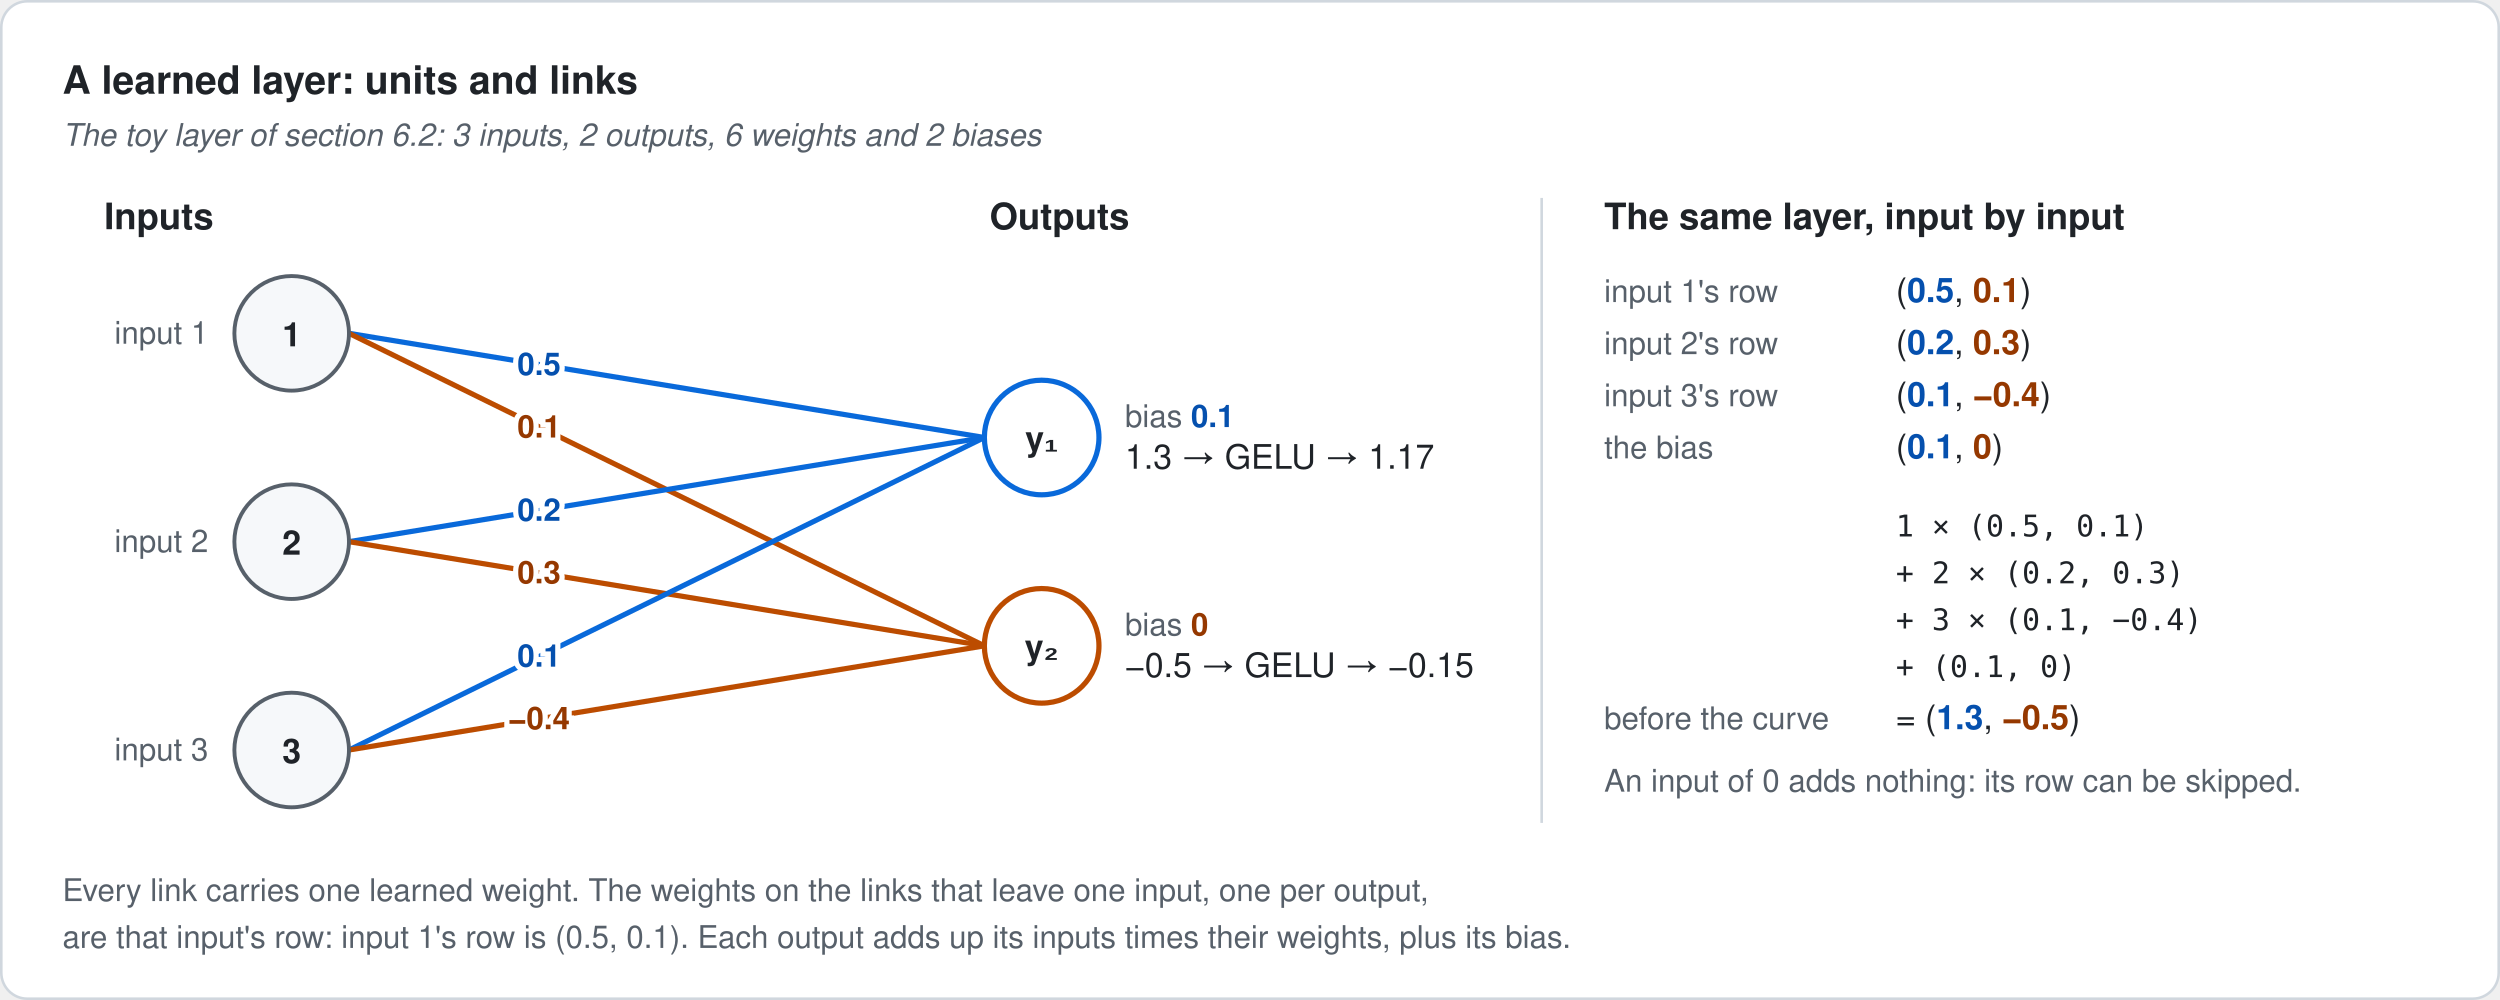
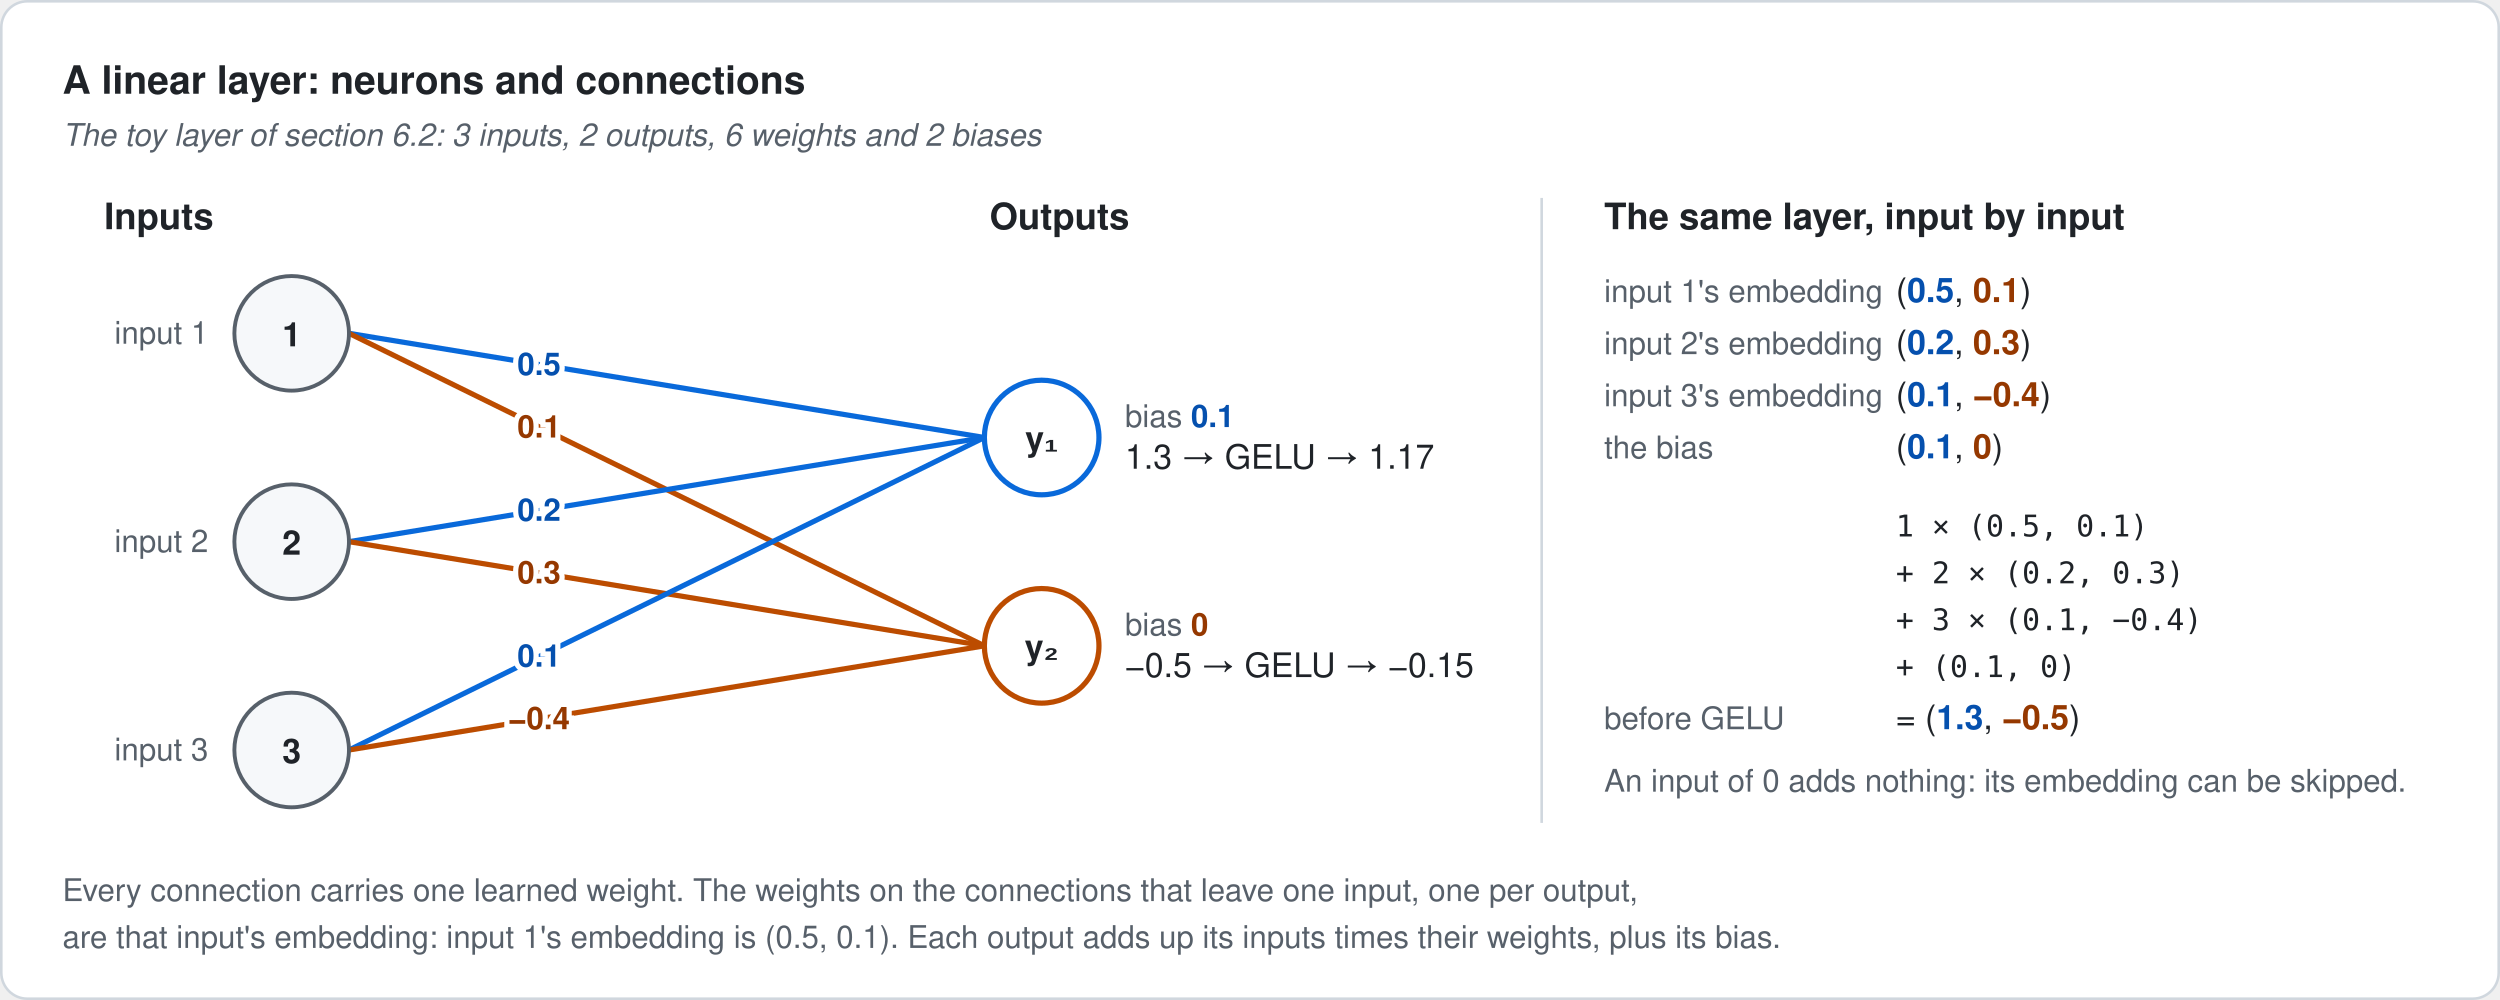
<svg xmlns="http://www.w3.org/2000/svg" width="960" height="384" viewBox="0 0 960 384" role="img" aria-labelledby="title desc">
  <defs>
    <style>
      text { font-family: -apple-system, BlinkMacSystemFont, "Segoe UI", Helvetica, Arial, sans-serif; fill: #1f2328; }
      .title { font-size: 15px; font-weight: 600; }
      .head { font-size: 14px; font-weight: 600; }
      .sub { font-size: 12px; fill: #57606a; font-style: italic; }
      .body { font-size: 13px; }
      .label { font-size: 12px; fill: #57606a; }
      .small { font-size: 11px; fill: #57606a; }
      .mono { font-family: ui-monospace, SFMono-Regular, Menlo, Consolas, monospace; font-size: 11.5px; }
      .num { font-size: 12px; font-weight: 600; }
      .zero { font-size: 12px; fill: #8c959f; }
      .unit { font-size: 13px; font-weight: 600; }
      .w1 { font-size: 12px; font-weight: 600; fill: #0550ae; paint-order: stroke; stroke: #ffffff; stroke-width: 4px; }
      .w2 { font-size: 12px; font-weight: 600; fill: #953800; paint-order: stroke; stroke: #ffffff; stroke-width: 4px; }
      .c1 { fill: #0550ae; font-weight: 600; }
      .c2 { fill: #953800; font-weight: 600; }
    </style>
  </defs>
  <rect x="0.5" y="0.5" width="959" height="383" rx="10" fill="#ffffff" stroke="#d0d7de" />
-   <text class="title" x="24" y="36">A learned layer: units and links</text>
+   <text class="title" x="24" y="36">A linear layer: neurons and connections</text>
  <text class="sub" x="24" y="56">The toy layer of section 6.2: 3 inputs, 2 outputs, 6 weights and 2 biases</text>
  <text class="head" x="40" y="88">Inputs</text>
  <text class="head" x="380" y="88">Outputs</text>
  <line x1="134.0" y1="128.0" x2="378.0" y2="168.0" stroke="#0969da" stroke-width="2" />
  <line x1="134.0" y1="128.0" x2="378.0" y2="248.0" stroke="#bc4c00" stroke-width="2" />
  <line x1="134.0" y1="208.0" x2="378.0" y2="168.0" stroke="#0969da" stroke-width="2" />
  <line x1="134.0" y1="208.0" x2="378.0" y2="248.0" stroke="#bc4c00" stroke-width="2" />
  <line x1="134.0" y1="288.0" x2="378.0" y2="168.0" stroke="#0969da" stroke-width="2" />
  <line x1="134.0" y1="288.0" x2="378.0" y2="248.0" stroke="#bc4c00" stroke-width="2" />
  <text class="w1" x="207" y="144" text-anchor="middle">0.5</text>
  <text class="w2" x="207" y="168" text-anchor="middle">0.1</text>
  <text class="w1" x="207" y="200" text-anchor="middle">0.2</text>
  <text class="w2" x="207" y="224" text-anchor="middle">0.3</text>
  <text class="w1" x="207" y="256" text-anchor="middle">0.1</text>
  <text class="w2" x="207" y="280" text-anchor="middle">−0.4</text>
  <circle cx="112" cy="128" r="22" fill="#f6f8fa" stroke="#57606a" stroke-width="1.5" />
  <text class="unit" x="112" y="133" text-anchor="middle">1</text>
  <text class="label" x="80" y="132" text-anchor="end">input 1</text>
  <circle cx="112" cy="208" r="22" fill="#f6f8fa" stroke="#57606a" stroke-width="1.5" />
  <text class="unit" x="112" y="213" text-anchor="middle">2</text>
  <text class="label" x="80" y="212" text-anchor="end">input 2</text>
  <circle cx="112" cy="288" r="22" fill="#f6f8fa" stroke="#57606a" stroke-width="1.5" />
  <text class="unit" x="112" y="293" text-anchor="middle">3</text>
  <text class="label" x="80" y="292" text-anchor="end">input 3</text>
  <circle cx="400" cy="168" r="22" fill="#ffffff" stroke="#0969da" stroke-width="2" />
  <text class="unit" x="400" y="173" text-anchor="middle">y₁</text>
  <circle cx="400" cy="248" r="22" fill="#ffffff" stroke="#bc4c00" stroke-width="2" />
  <text class="unit" x="400" y="253" text-anchor="middle">y₂</text>
  <text class="label" x="432" y="164">bias <tspan class="c1">0.1</tspan>
  </text>
  <text class="body" x="432" y="180">1.3 → GELU → 1.17</text>
  <text class="label" x="432" y="244">bias <tspan class="c2">0</tspan>
  </text>
  <text class="body" x="432" y="260">−0.5 → GELU → −0.15</text>
  <line x1="592" y1="76" x2="592" y2="316" stroke="#d0d7de" />
  <text class="head" x="616" y="88">The same layer, input by input</text>
-   <text class="label" x="616" y="116">input 1's row</text>
+   <text class="label" x="616" y="116">input 1's embedding</text>
  <text class="body" x="728" y="116">(<tspan class="c1">0.5</tspan>, <tspan class="c2">0.1</tspan>)</text>
-   <text class="label" x="616" y="136">input 2's row</text>
+   <text class="label" x="616" y="136">input 2's embedding</text>
  <text class="body" x="728" y="136">(<tspan class="c1">0.2</tspan>, <tspan class="c2">0.3</tspan>)</text>
-   <text class="label" x="616" y="156">input 3's row</text>
+   <text class="label" x="616" y="156">input 3's embedding</text>
  <text class="body" x="728" y="156">(<tspan class="c1">0.1</tspan>, <tspan class="c2">−0.4</tspan>)</text>
  <text class="label" x="616" y="176">the bias</text>
  <text class="body" x="728" y="176">(<tspan class="c1">0.1</tspan>, <tspan class="c2">0</tspan>)</text>
  <text class="mono" x="728" y="206">1 × (0.5, 0.1)</text>
  <text class="mono" x="728" y="224">+ 2 × (0.2, 0.3)</text>
  <text class="mono" x="728" y="242">+ 3 × (0.1, −0.4)</text>
  <text class="mono" x="728" y="260">+ (0.1, 0)</text>
  <text class="body" x="728" y="280">= (<tspan class="c1">1.3</tspan>, <tspan class="c2">−0.5</tspan>)</text>
-   <text class="label" x="616" y="280">before the curve</text>
-   <text class="label" x="616" y="304">An input of 0 adds nothing: its row can be skipped.</text>
-   <text class="label" x="24" y="346">Every link carries one learned weight. The weights on the links that leave one input, one per output,</text>
-   <text class="label" x="24" y="364">are that input's row: input 1's row is (0.5, 0.1). Each output adds up its inputs times their weights, plus its bias.</text>
+   <text class="label" x="616" y="280">before GELU</text>
+   <text class="label" x="616" y="304">An input of 0 adds nothing: its embedding can be skipped.</text>
+   <text class="label" x="24" y="346">Every connection carries one learned weight. The weights on the connections that leave one input, one per output,</text>
+   <text class="label" x="24" y="364">are that input's embedding: input 1's embedding is (0.5, 0.1). Each output adds up its inputs times their weights, plus its bias.</text>
</svg>
